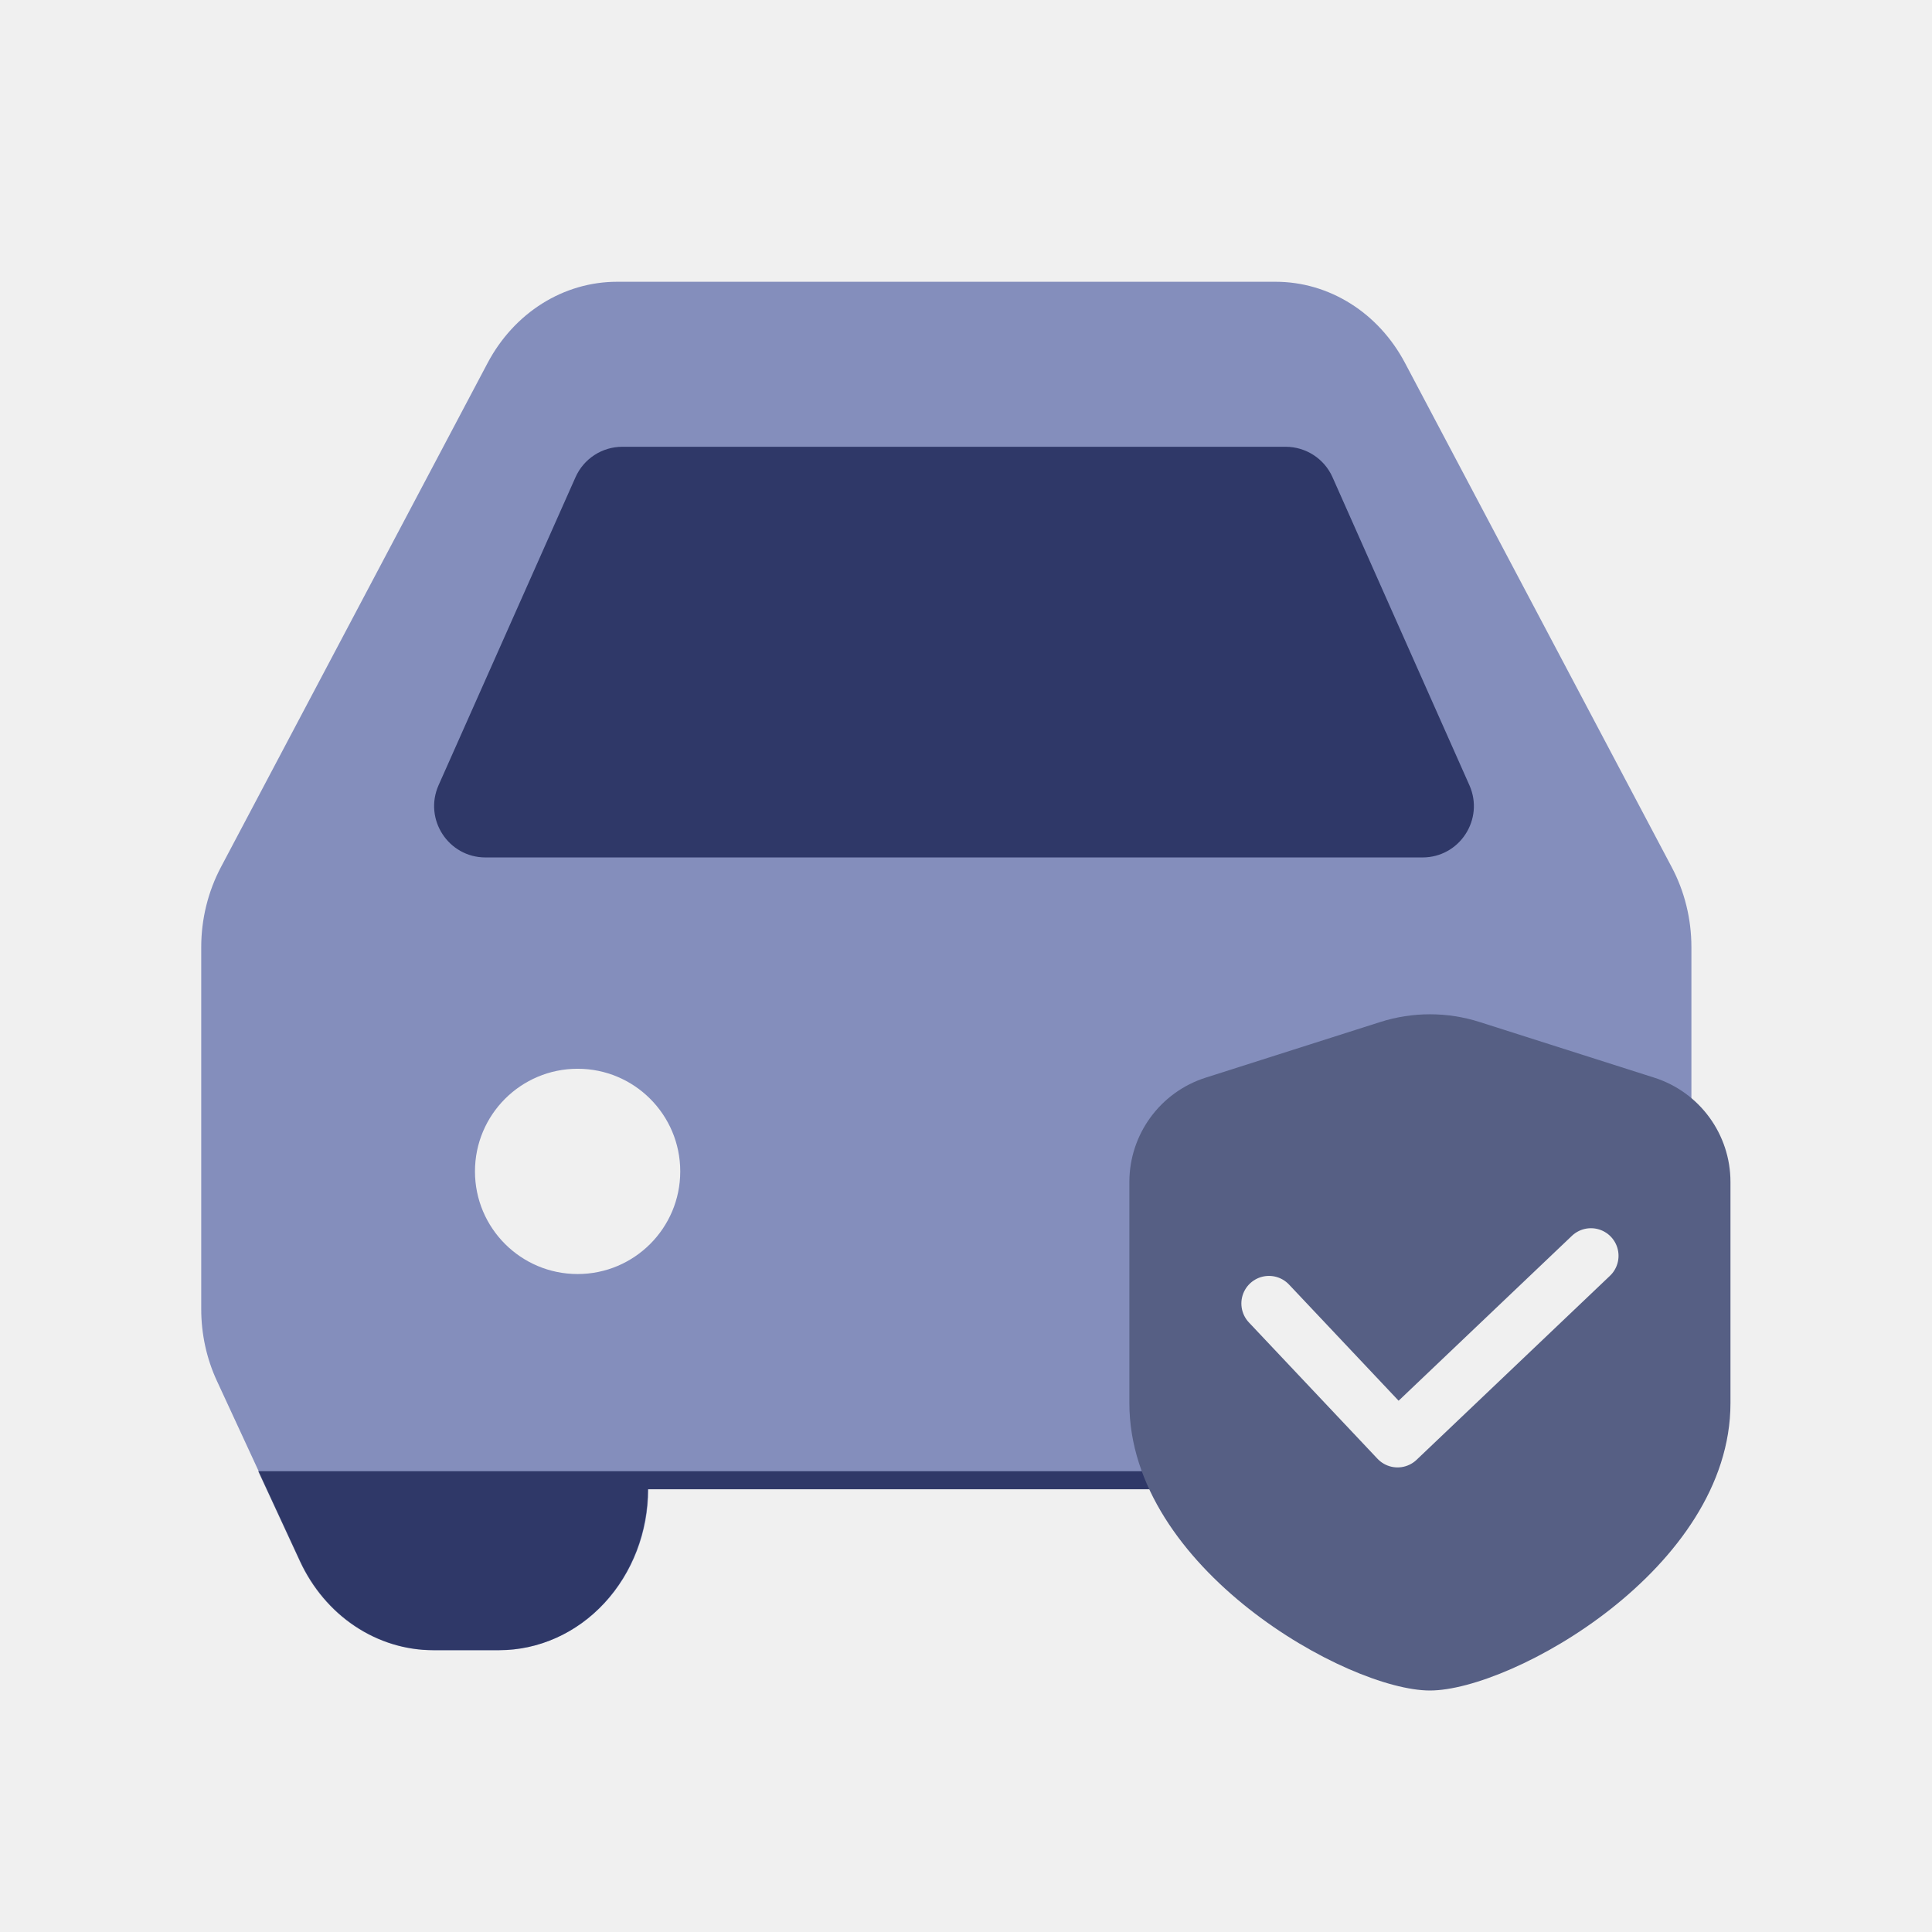
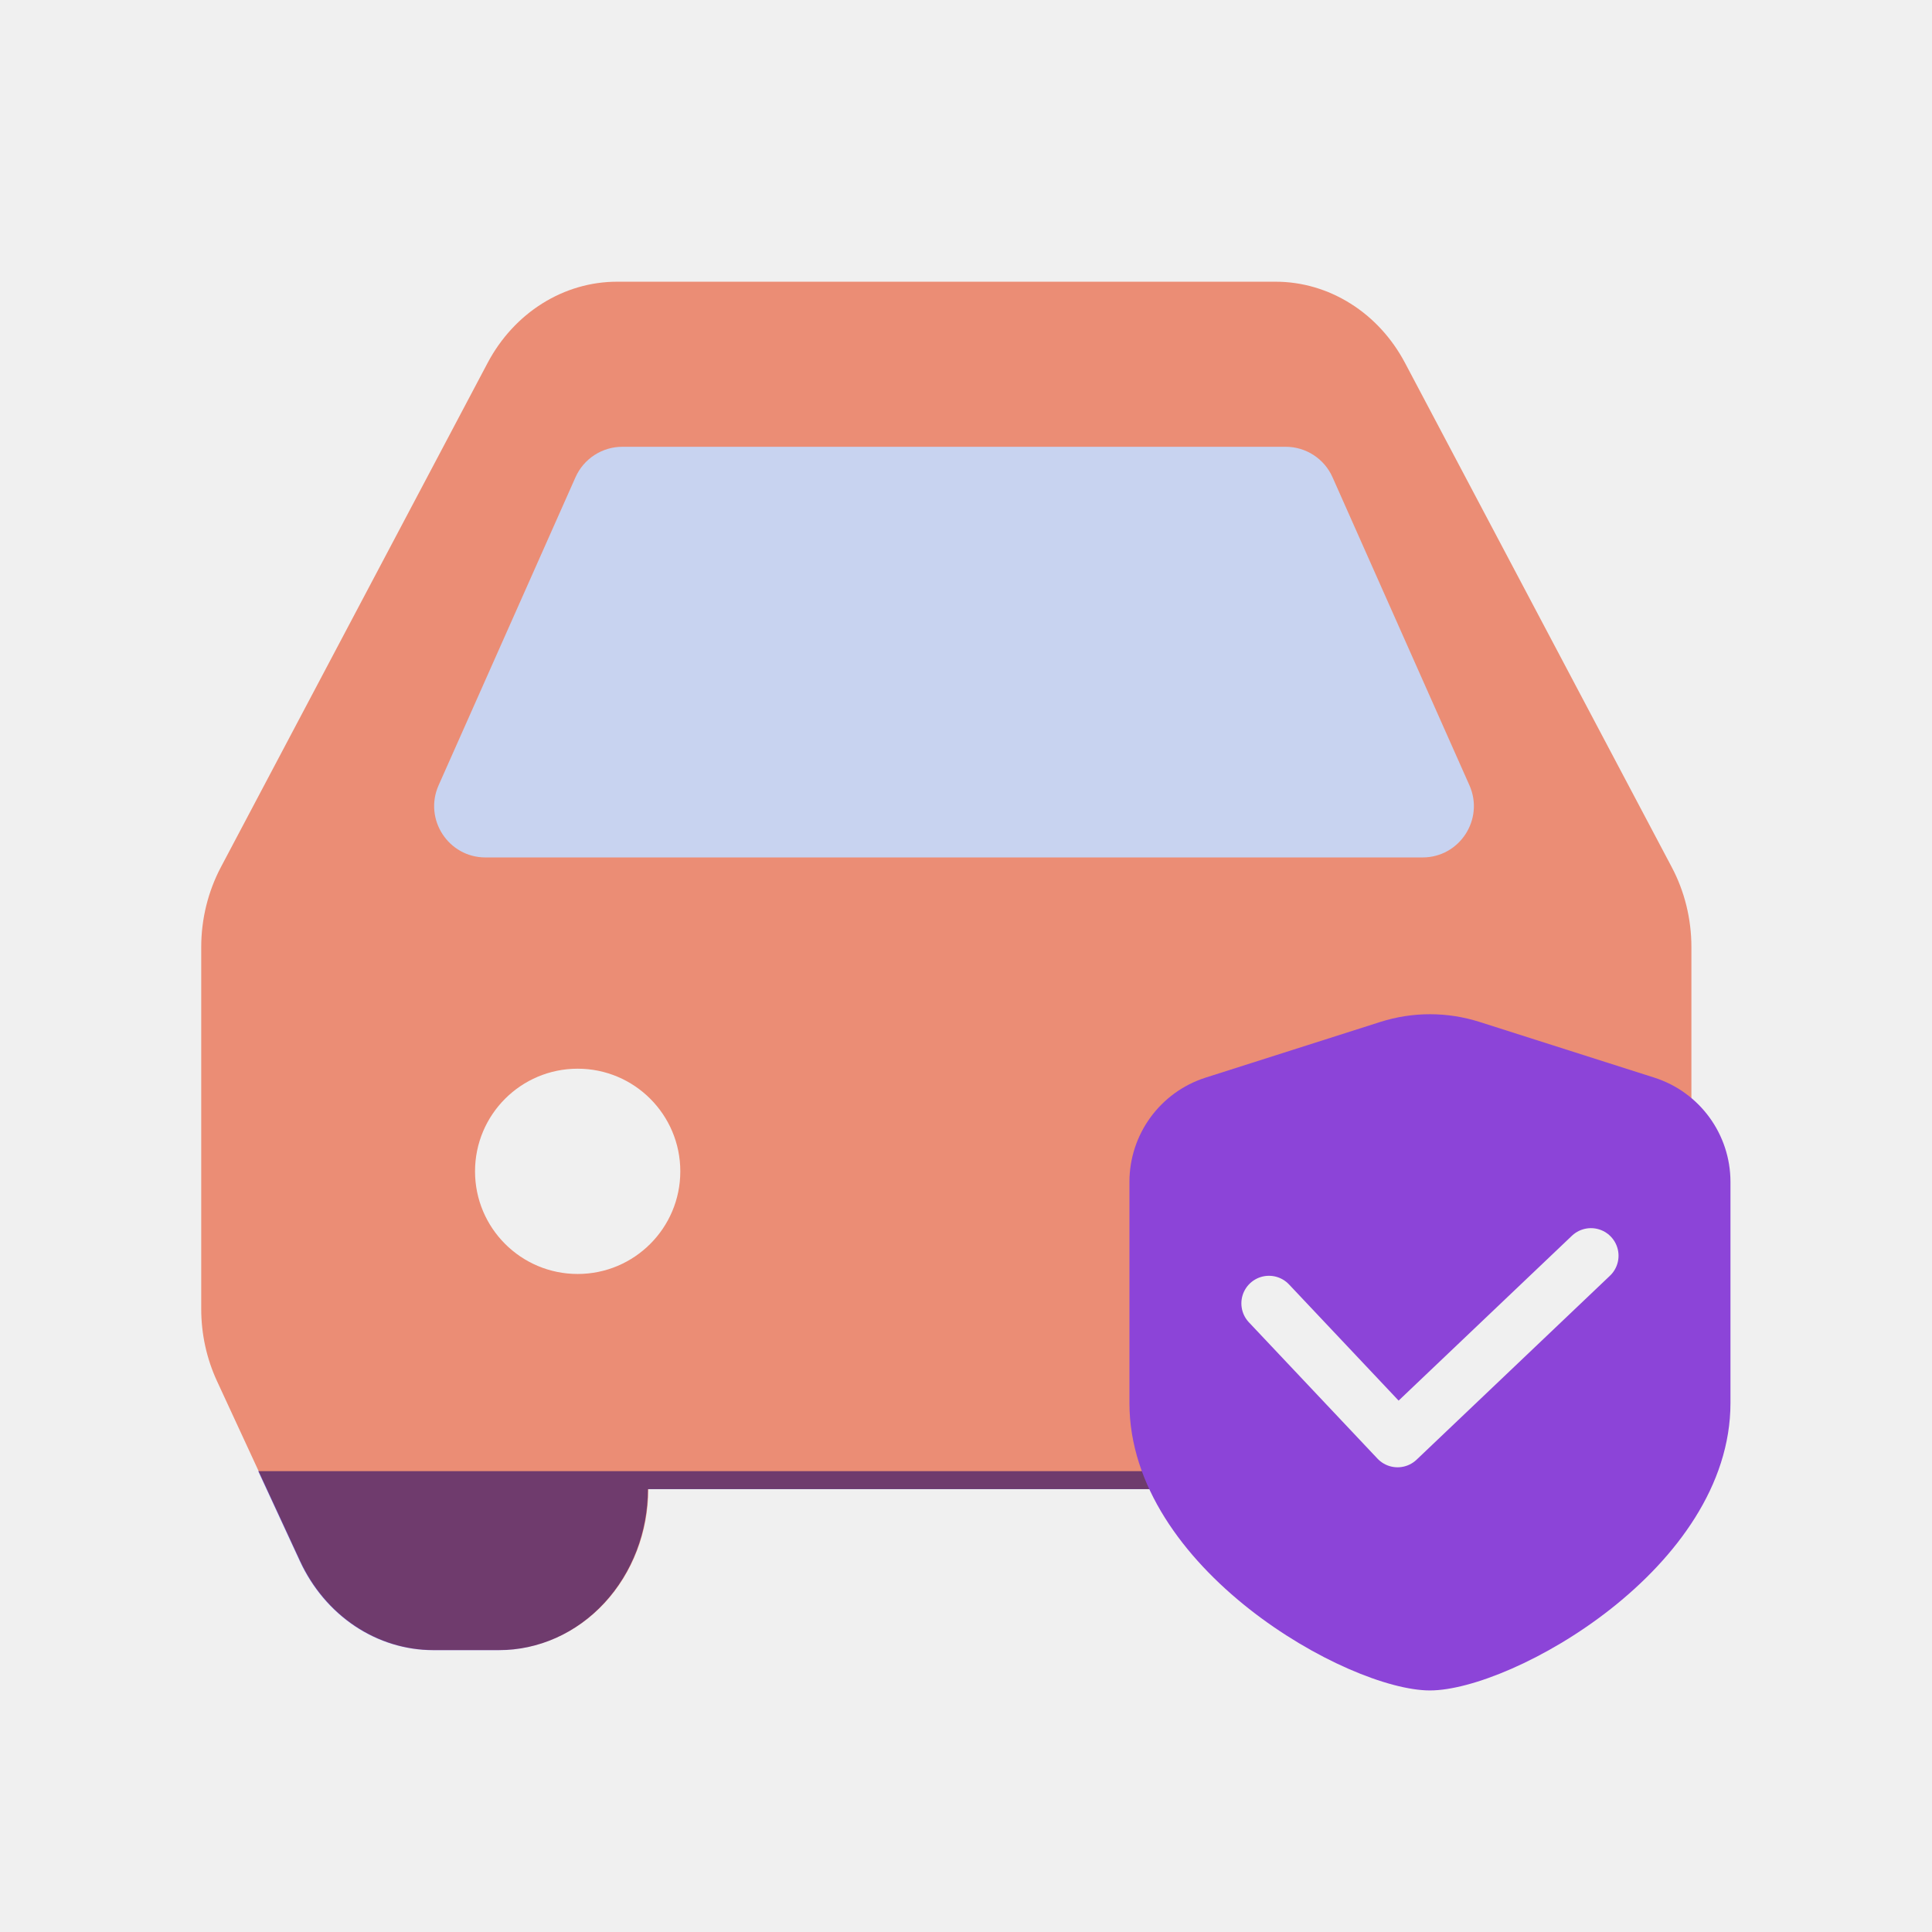
<svg xmlns="http://www.w3.org/2000/svg" width="32" height="32" viewBox="0 0 32 32" fill="none">
-   <g style="mix-blend-mode:multiply">
-     <path fill-rule="evenodd" clip-rule="evenodd" d="M10.22 4.667C9.784 4.667 9.357 4.791 8.981 5.027C8.605 5.263 8.293 5.603 8.077 6.011L3.659 14.363C3.446 14.766 3.333 15.223 3.333 15.687V21.684C3.333 22.097 3.422 22.505 3.594 22.875L4.973 25.856C5.178 26.299 5.493 26.672 5.883 26.933C6.273 27.193 6.723 27.331 7.181 27.331H8.27C8.924 27.331 9.552 27.05 10.015 26.55C10.478 26.05 10.738 25.372 10.738 24.665H20.61C20.61 25.372 20.87 26.05 21.333 26.55C21.796 27.05 22.424 27.331 23.079 27.331H24.167C24.626 27.331 25.075 27.193 25.465 26.933C25.855 26.672 26.17 26.299 26.375 25.856L27.755 22.875C27.926 22.506 28.015 22.097 28.015 21.684V15.687C28.015 15.223 27.903 14.766 27.689 14.363L23.271 6.011C23.055 5.603 22.744 5.263 22.367 5.027C21.991 4.791 21.564 4.667 21.129 4.667H10.22Z" fill="#8C97C8" />
+   <g clip-path="url(#clip0_19610_189805)">
    <g style="mix-blend-mode:multiply">
-       <path d="M5.877 26.935C5.487 26.675 5.172 26.302 4.967 25.859L4.277 24.368H27.058L26.369 25.859C26.164 26.302 25.849 26.675 25.459 26.935C25.069 27.195 24.619 27.333 24.161 27.333H23.072C22.418 27.333 21.79 27.052 21.327 26.552C20.864 26.052 20.604 25.374 20.604 24.667H10.731C10.731 25.374 10.471 26.052 10.008 26.552C9.546 27.052 8.918 27.333 8.263 27.333H7.175C6.716 27.333 6.267 27.195 5.877 26.935Z" fill="#5B658C" />
+       <path fill-rule="evenodd" clip-rule="evenodd" d="M10.22 4.666C9.784 4.666 9.357 4.791 8.981 5.027C8.605 5.263 8.293 5.602 8.077 6.01L3.659 14.362C3.446 14.765 3.333 15.222 3.333 15.686V21.683C3.333 22.097 3.423 22.505 3.594 22.875L4.973 25.856C5.178 26.299 5.493 26.671 5.883 26.932C6.273 27.192 6.723 27.33 7.181 27.33H8.27C8.924 27.33 9.552 27.049 10.015 26.549C10.478 26.049 10.738 25.371 10.738 24.664H20.611C20.611 25.371 20.871 26.049 21.334 26.549C21.796 27.049 22.424 27.33 23.079 27.33H24.167C24.626 27.33 25.075 27.192 25.465 26.932C25.855 26.671 26.17 26.299 26.375 25.856L27.755 22.875C27.926 22.505 28.015 22.096 28.015 21.683V15.686C28.015 15.222 27.903 14.765 27.689 14.362L23.271 6.01C23.055 5.602 22.744 5.263 22.367 5.027C21.991 4.791 21.564 4.666 21.129 4.666H10.22Z" fill="#FA967C" />
+       <g style="mix-blend-mode:multiply">
+         <path d="M5.877 26.934C5.487 26.673 5.172 26.301 4.967 25.858L4.277 24.367H27.058L26.369 25.858C26.163 26.301 25.848 26.673 25.459 26.934C25.069 27.194 24.619 27.332 24.161 27.332H23.072C22.418 27.332 21.79 27.051 21.327 26.551C20.864 26.051 20.604 25.373 20.604 24.666H10.731C10.731 25.373 10.471 26.051 10.008 26.551C9.546 27.051 8.918 27.332 8.263 27.332H7.175C6.716 27.332 6.267 27.194 5.877 26.934Z" fill="#786BEE" />
+       </g>
+       <path d="M7.265 13.006L9.532 7.905C9.668 7.598 9.973 7.4 10.309 7.4H21.294C21.631 7.4 21.935 7.598 22.071 7.905L24.338 13.006C24.588 13.568 24.177 14.202 23.562 14.202H8.041C7.426 14.202 7.015 13.568 7.265 13.006Z" fill="#D5E0FF" />
+       <ellipse cx="9.568" cy="19.401" rx="1.7" ry="1.7" fill="white" />
+       <circle cx="22.036" cy="19.401" r="1.7" fill="white" />
+       <path d="M18.707 23.238C18.707 25.979 22.327 27.999 23.684 27.999C25.042 27.999 28.662 25.979 28.662 23.238C28.662 21.796 28.662 20.49 28.662 19.577C28.662 18.787 28.152 18.089 27.401 17.849L24.508 16.927C23.972 16.756 23.397 16.756 22.861 16.927L19.968 17.849C19.217 18.089 18.707 18.787 18.707 19.577C18.707 20.49 18.707 21.796 18.707 23.238Z" fill="#9548E5" />
+       <path d="M21.018 21.588L23.148 23.846L26.351 20.799" stroke="white" stroke-width="0.914" stroke-linecap="round" stroke-linejoin="round" />
    </g>
-     <g style="mix-blend-mode:multiply">
-       <path d="M7.264 13.006L9.532 7.905C9.668 7.598 9.972 7.4 10.308 7.4H21.294C21.63 7.4 21.935 7.598 22.071 7.905L24.338 13.006C24.588 13.568 24.177 14.202 23.561 14.202H8.041C7.426 14.202 7.015 13.568 7.264 13.006Z" fill="#5B658C" />
-     </g>
-     <ellipse cx="9.567" cy="19.402" rx="1.7" ry="1.7" fill="white" />
-     <circle cx="22.036" cy="19.402" r="1.7" fill="white" />
-     <path d="M18.706 23.24C18.706 25.98 22.327 28 23.684 28C25.042 28 28.662 25.98 28.662 23.24C28.662 21.797 28.662 20.491 28.662 19.578C28.662 18.788 28.152 18.09 27.401 17.85L24.508 16.928C23.972 16.757 23.397 16.757 22.861 16.928L19.968 17.85C19.217 18.09 18.706 18.788 18.706 19.578C18.706 20.491 18.706 21.797 18.706 23.24Z" fill="#5B658C" />
-     <path d="M21.018 21.59L23.148 23.848L26.351 20.8" stroke="white" stroke-width="0.914" stroke-linecap="round" stroke-linejoin="round" />
  </g>
+   <defs>
+     <clipPath id="clip0_19610_189805">
+       <rect width="32" height="32" fill="white" />
+     </clipPath>
+   </defs>
</svg>
